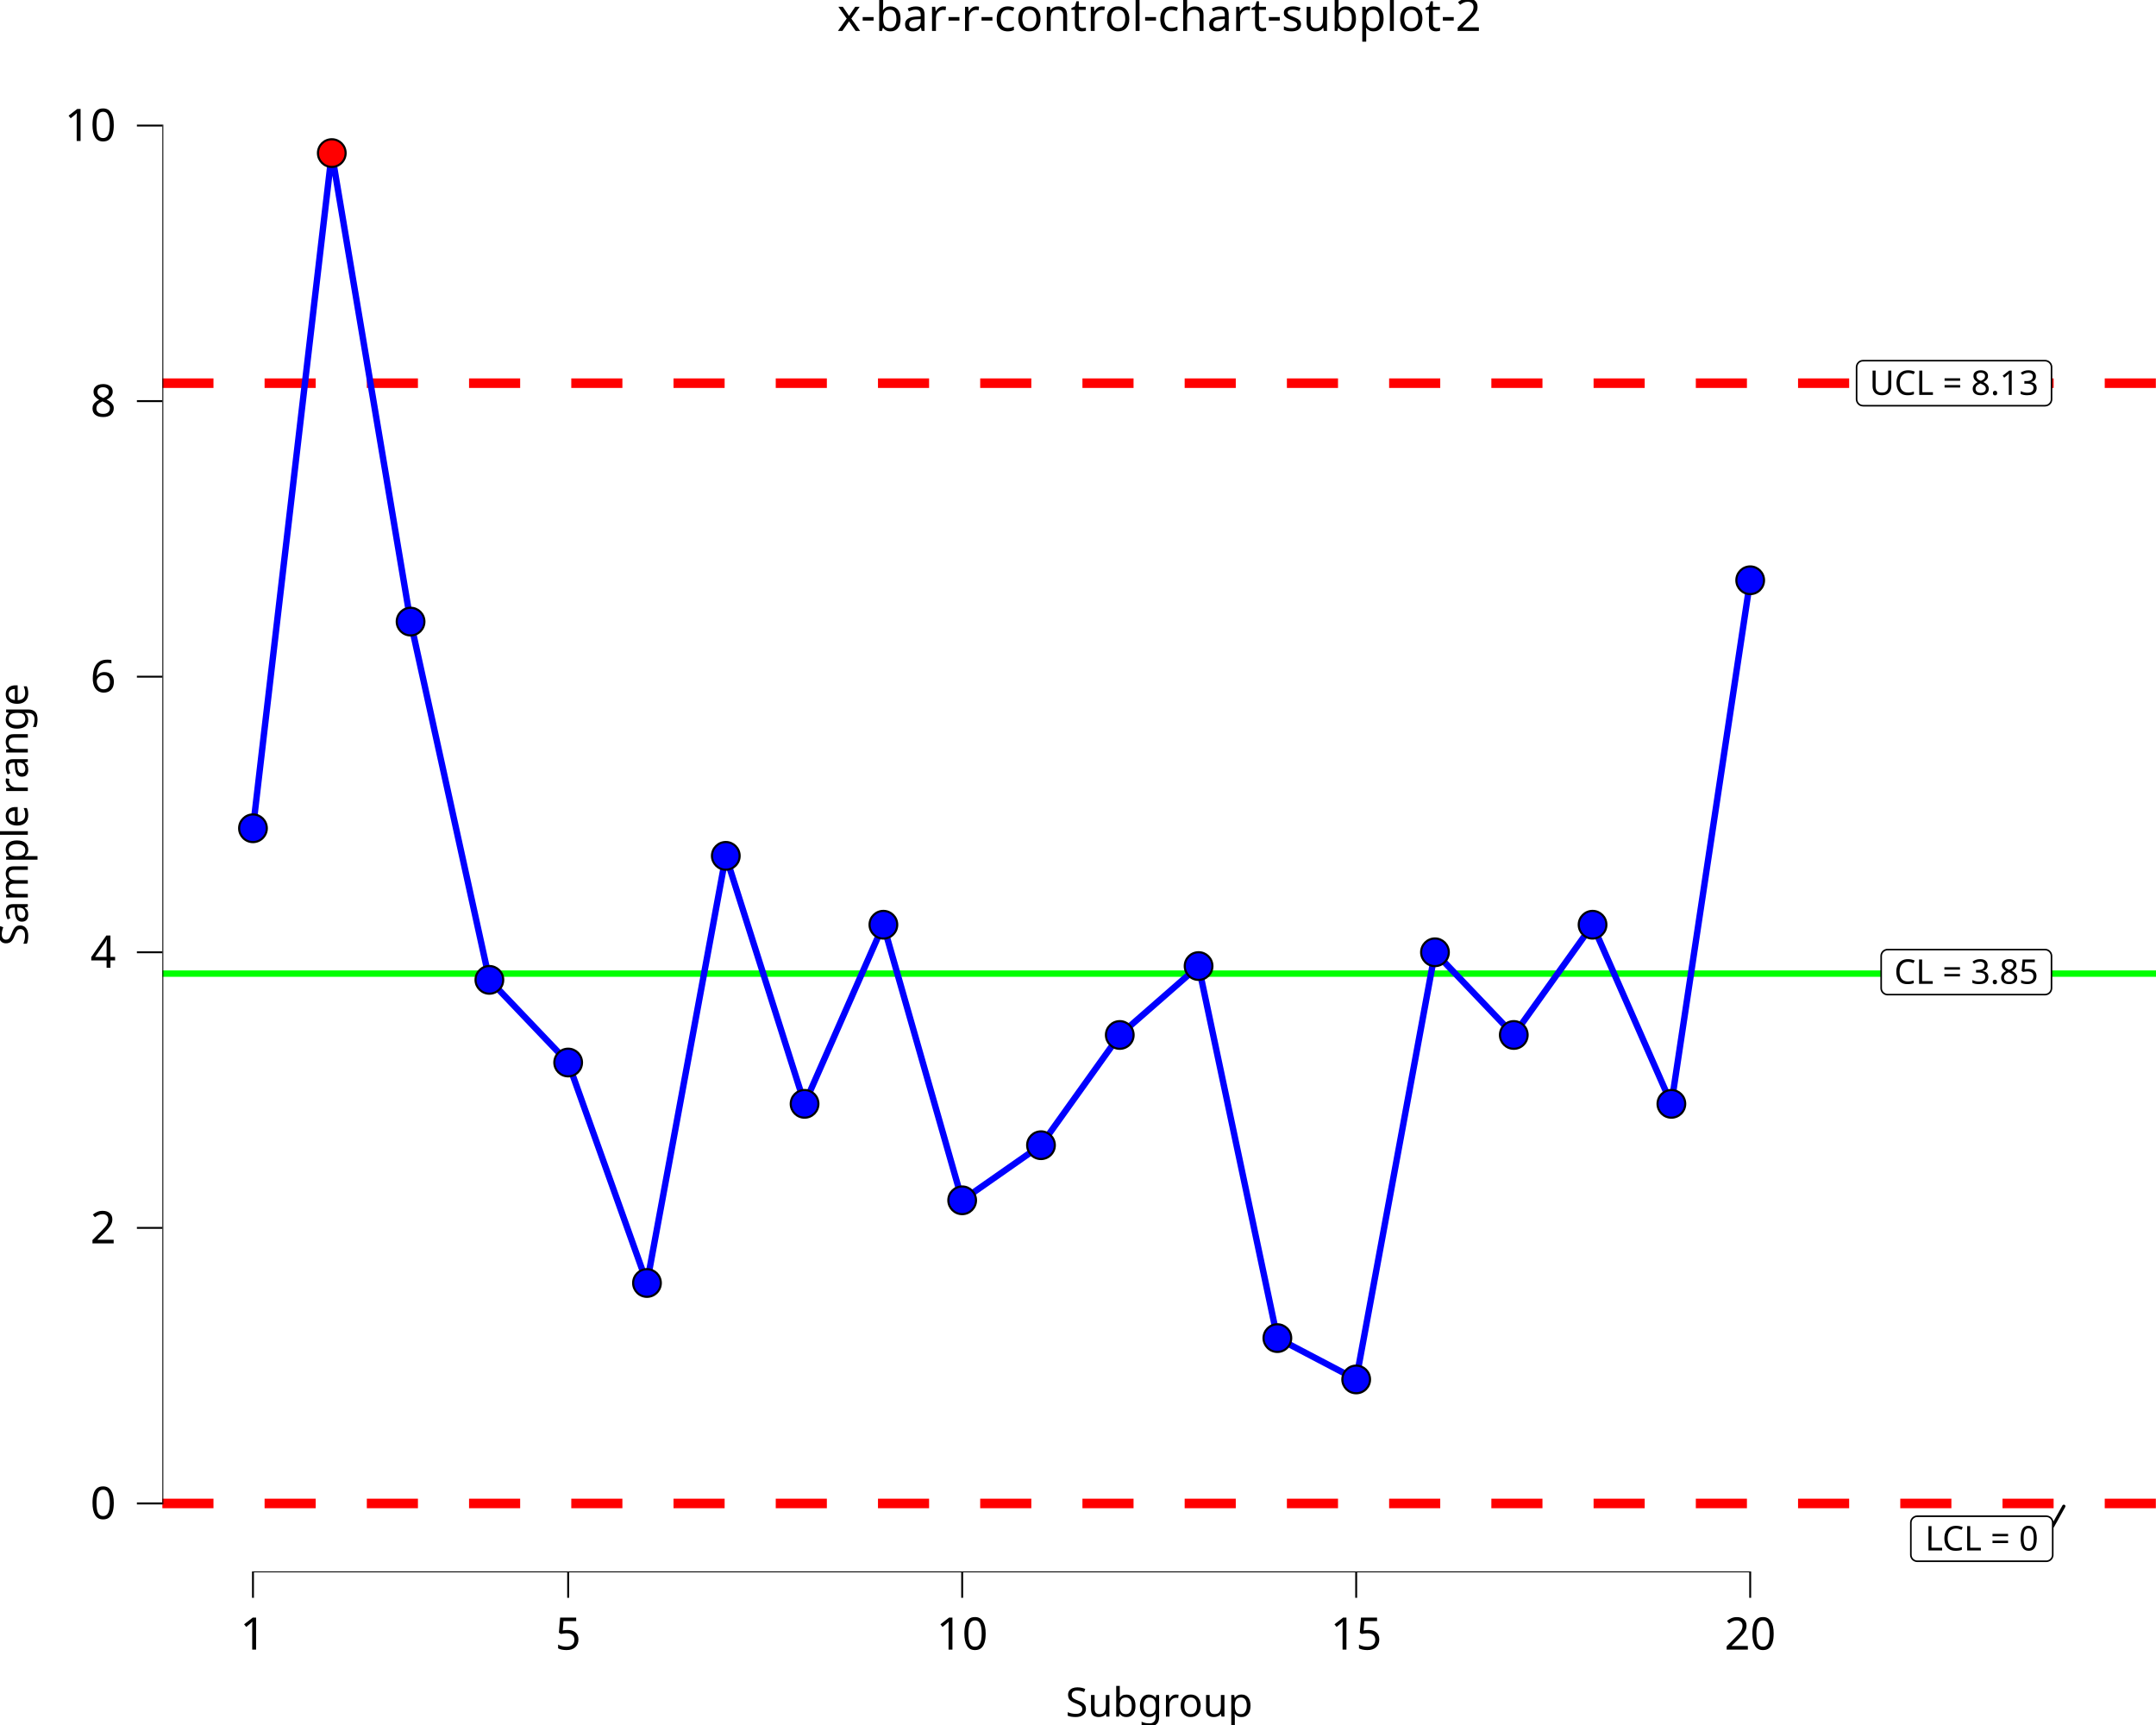
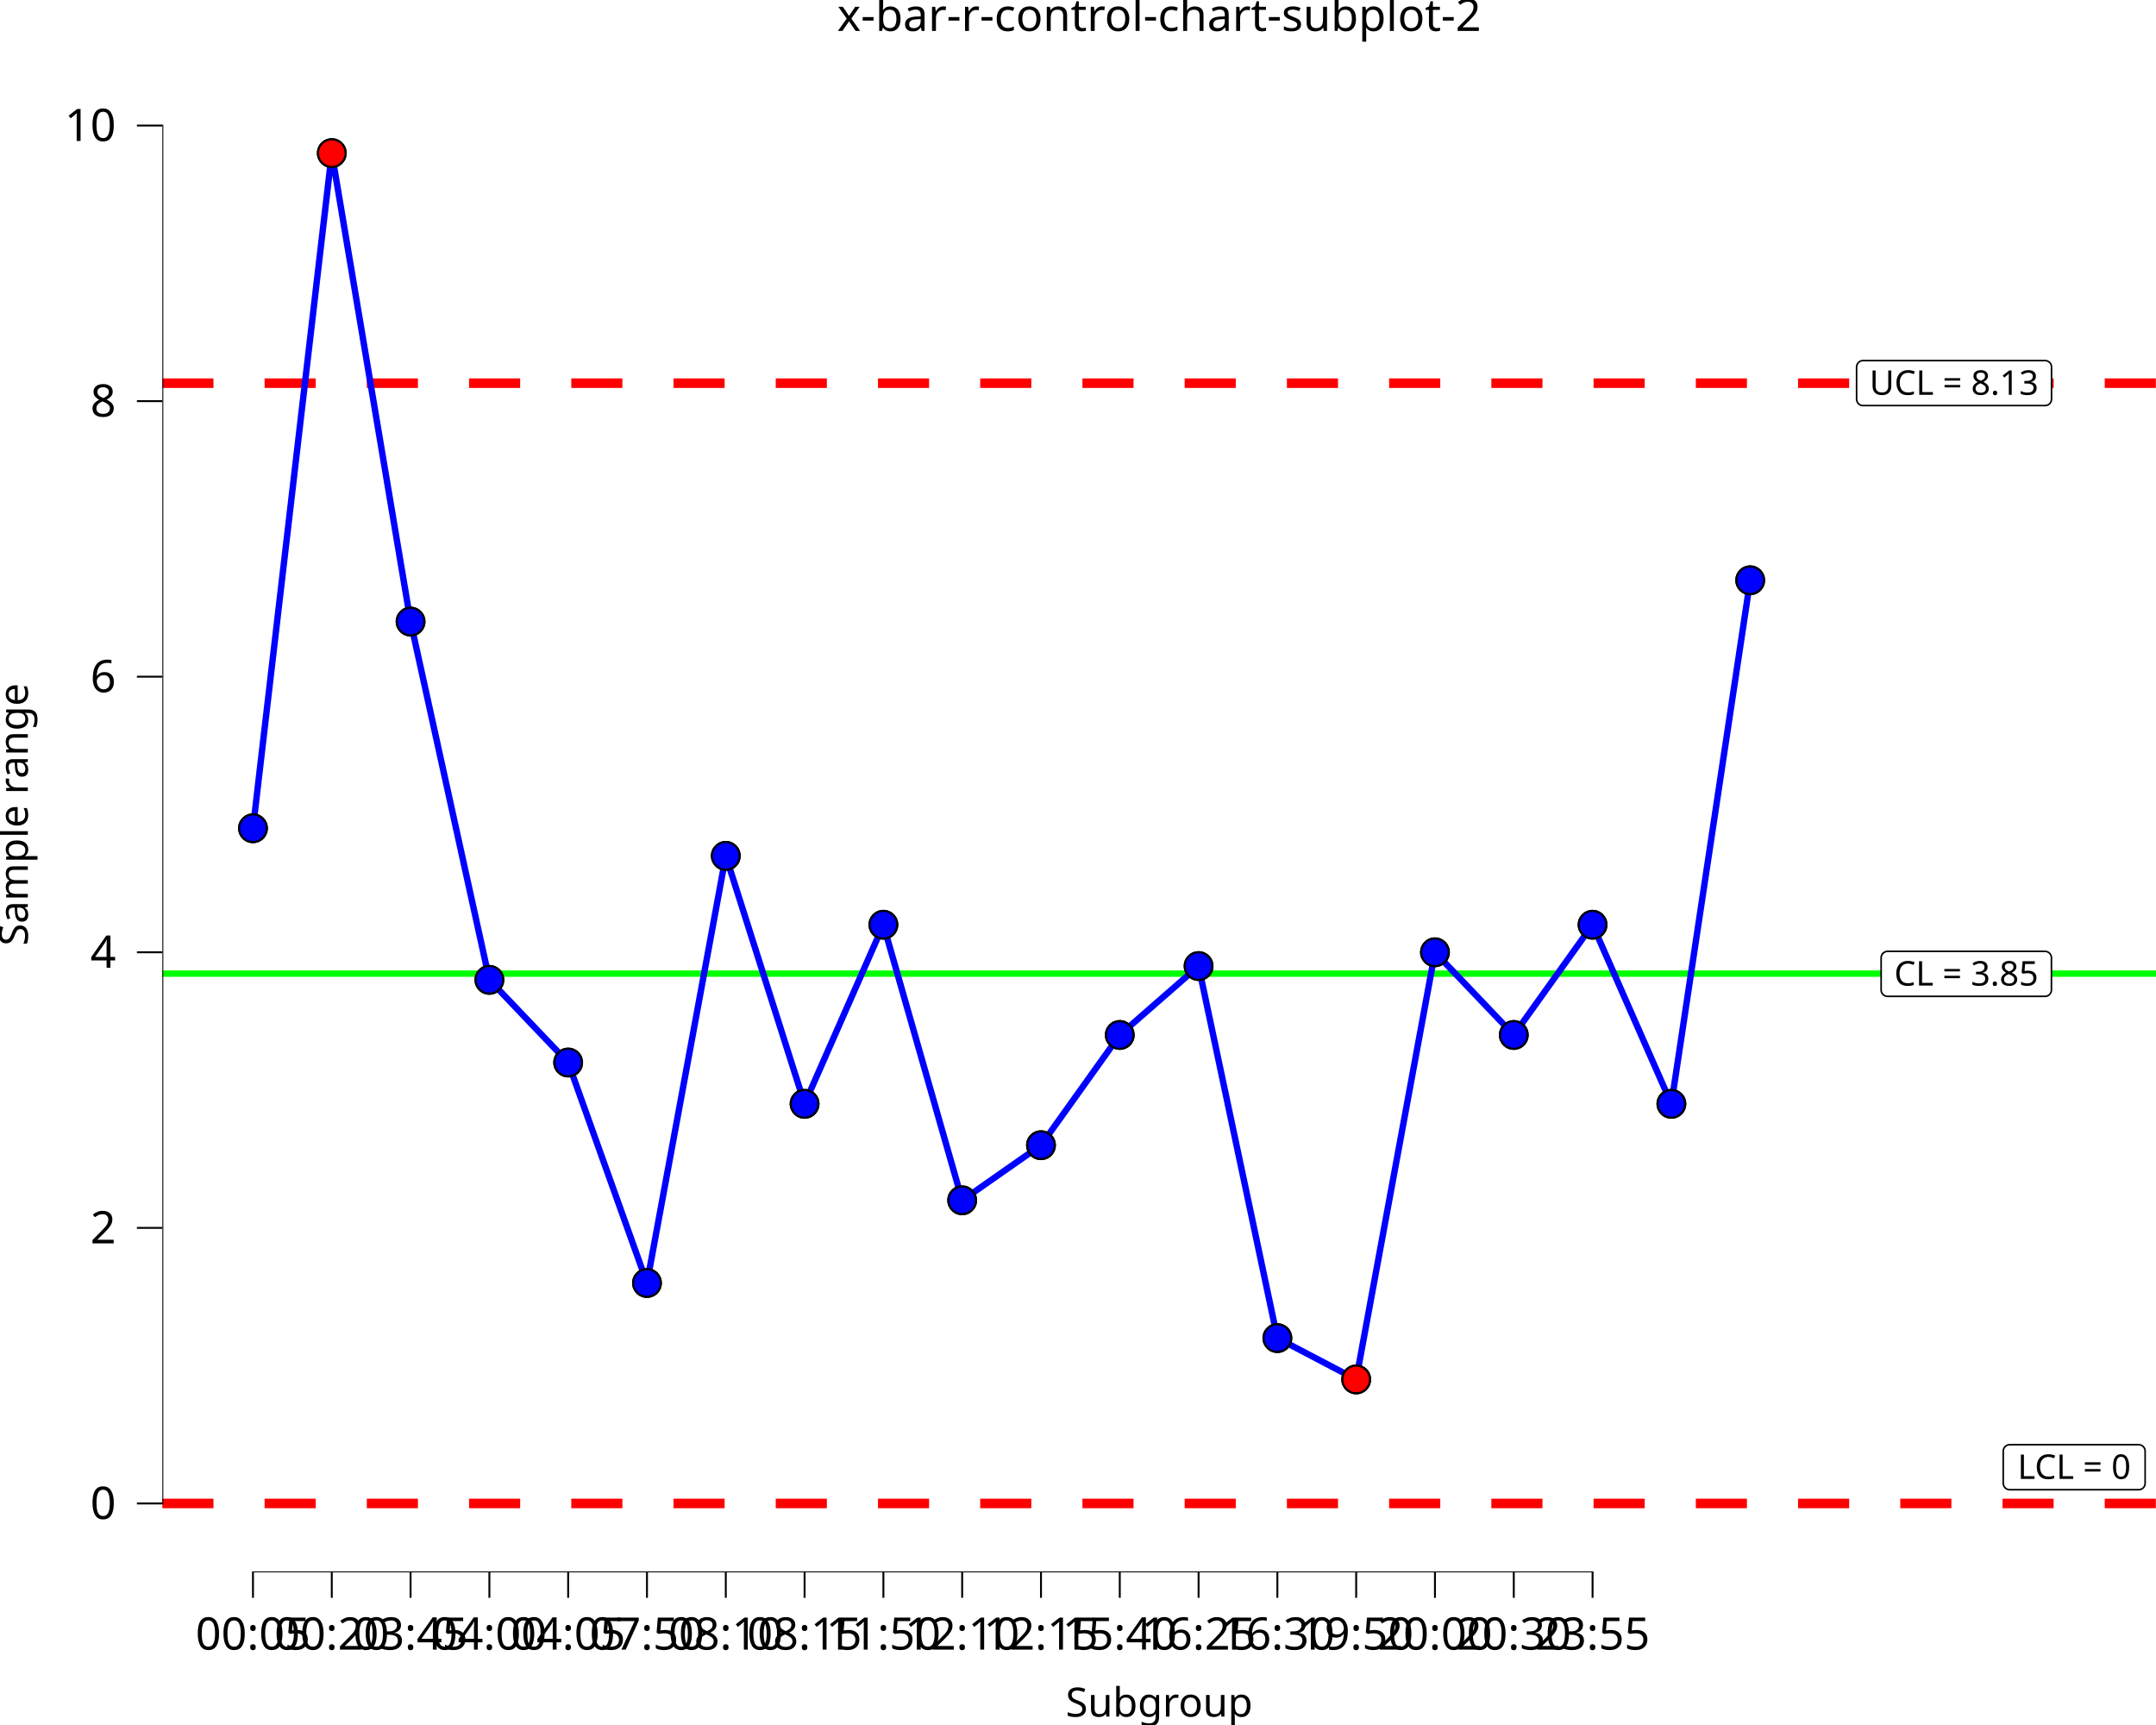
<svg xmlns="http://www.w3.org/2000/svg" class="svglite" data-engine-version="2.0" width="720.00pt" height="576.00pt" viewBox="0 0 720.00 576.00">
  <defs>
    <style type="text/css">
    .svglite line, .svglite polyline, .svglite polygon, .svglite path, .svglite rect, .svglite circle {
      fill: none;
      stroke: #000000;
      stroke-linecap: round;
      stroke-linejoin: round;
      stroke-miterlimit: 10.00;
    }
  </style>
  </defs>
  <rect width="100%" height="100%" style="stroke: none; fill: #FFFFFF;" />
  <defs>
    <clipPath id="cpMC4wMHw3MjAuMDB8MC4wMHw1NzYuMDA=">
      <rect x="0.00" y="0.00" width="720.00" height="576.00" />
    </clipPath>
  </defs>
  <g clip-path="url(#cpMC4wMHw3MjAuMDB8MC4wMHw1NzYuMDA=)">
    <rect x="0.00" y="0.00" width="720.00" height="576.00" style="stroke-width: 10.67; stroke: none;" />
  </g>
  <defs>
    <clipPath id="cpNTQuMjJ8NzIwLjAwfDE4LjkyfDUyNS4wMw==">
      <rect x="54.22" y="18.92" width="665.78" height="506.11" />
    </clipPath>
  </defs>
  <g clip-path="url(#cpNTQuMjJ8NzIwLjAwfDE4LjkyfDUyNS4wMw==)">
    <rect x="54.22" y="18.92" width="665.78" height="506.11" style="stroke-width: 10.67; stroke: none;" />
    <line x1="54.22" y1="325.11" x2="720.00" y2="325.11" style="stroke-width: 2.13; stroke: #00FF00; stroke-linecap: butt;" />
    <line x1="54.22" y1="127.95" x2="720.00" y2="127.95" style="stroke-width: 3.20; stroke: #FF0000; stroke-dasharray: 17.07,17.07; stroke-linecap: butt;" />
    <line x1="54.22" y1="502.02" x2="720.00" y2="502.02" style="stroke-width: 3.20; stroke: #FF0000; stroke-dasharray: 17.07,17.07; stroke-linecap: butt;" />
-     <line x1="685.51" y1="509.58" x2="689.22" y2="502.95" style="stroke-width: 1.07;" />
-     <polygon points="630.38,332.11 682.94,332.11 682.85,332.11 683.20,332.09 683.54,332.02 683.86,331.90 684.17,331.73 684.43,331.51 684.67,331.25 684.85,330.95 684.99,330.63 685.07,330.30 685.10,329.95 685.10,329.95 685.10,319.24 685.10,319.24 685.07,318.89 684.99,318.55 684.85,318.23 684.67,317.94 684.43,317.68 684.17,317.46 683.86,317.28 683.54,317.16 683.20,317.09 682.94,317.08 630.38,317.08 630.64,317.09 630.29,317.08 629.95,317.12 629.61,317.22 629.30,317.37 629.01,317.56 628.76,317.80 628.55,318.08 628.39,318.39 628.28,318.72 628.23,319.06 628.22,319.24 628.22,329.95 628.23,329.77 628.23,330.12 628.28,330.47 628.39,330.80 628.55,331.10 628.76,331.38 629.01,331.62 629.30,331.82 629.61,331.97 629.95,332.07 630.29,332.11 " style="stroke-width: 0.53; fill: #FFFFFF;" />
-     <text x="656.66" y="328.51" text-anchor="middle" style="font-size: 11.38px; font-family: sans;" textLength="49.68px" lengthAdjust="spacingAndGlyphs">CL = 3.85</text>
-     <polygon points="622.17,135.47 682.95,135.47 682.87,135.46 683.21,135.45 683.55,135.38 683.88,135.26 684.18,135.08 684.45,134.86 684.68,134.60 684.87,134.31 685.00,133.99 685.09,133.65 685.11,133.31 685.11,133.31 685.11,122.59 685.11,122.59 685.09,122.25 685.00,121.91 684.87,121.59 684.68,121.30 684.45,121.04 684.18,120.82 683.88,120.64 683.55,120.52 683.21,120.45 682.95,120.43 622.17,120.43 622.43,120.45 622.09,120.44 621.74,120.48 621.41,120.57 621.09,120.72 620.81,120.92 620.56,121.16 620.35,121.44 620.19,121.75 620.08,122.08 620.02,122.42 620.01,122.59 620.01,133.31 620.02,133.13 620.02,133.48 620.08,133.82 620.19,134.15 620.35,134.46 620.56,134.74 620.81,134.98 621.09,135.18 621.41,135.33 621.74,135.42 622.09,135.46 " style="stroke-width: 0.53; fill: #FFFFFF;" />
-     <text x="652.56" y="131.87" text-anchor="middle" style="font-size: 11.38px; font-family: sans;" textLength="57.90px" lengthAdjust="spacingAndGlyphs">UCL = 8.13</text>
-     <polygon points="640.29,521.32 683.35,521.32 683.27,521.32 683.62,521.31 683.96,521.24 684.28,521.11 684.58,520.94 684.85,520.72 685.08,520.46 685.27,520.17 685.40,519.85 685.49,519.51 685.51,519.16 685.51,519.16 685.51,508.45 685.51,508.45 685.49,508.10 685.40,507.77 685.27,507.45 685.08,507.15 684.85,506.89 684.58,506.67 684.28,506.50 683.96,506.38 683.62,506.31 683.35,506.29 640.29,506.29 640.55,506.31 640.20,506.29 639.86,506.33 639.52,506.43 639.21,506.58 638.92,506.78 638.67,507.02 638.46,507.30 638.30,507.60 638.19,507.93 638.14,508.28 638.13,508.45 638.13,519.16 638.14,518.99 638.14,519.34 638.19,519.68 638.30,520.01 638.46,520.32 638.67,520.60 638.92,520.84 639.21,521.03 639.52,521.18 639.86,521.28 640.20,521.32 " style="stroke-width: 0.53; fill: #FFFFFF;" />
-     <text x="661.82" y="517.72" text-anchor="middle" style="font-size: 11.38px; font-family: sans;" textLength="40.19px" lengthAdjust="spacingAndGlyphs">LCL = 0</text>
+     <polygon points="630.37,332.70 682.92,332.70 682.84,332.70 683.18,332.68 683.53,332.61 683.85,332.49 684.15,332.32 684.42,332.10 684.65,331.84 684.84,331.54 684.97,331.22 685.06,330.89 685.08,330.54 685.08,330.54 685.08,319.83 685.08,319.83 685.06,319.48 684.97,319.14 684.84,318.82 684.65,318.53 684.42,318.27 684.15,318.05 683.85,317.88 683.53,317.75 683.18,317.68 682.92,317.67 630.37,317.67 630.63,317.68 630.28,317.67 629.93,317.71 629.60,317.81 629.29,317.96 629.00,318.15 628.75,318.40 628.54,318.67 628.38,318.98 628.27,319.31 628.21,319.65 628.21,319.83 628.21,330.54 628.21,330.37 628.21,330.71 628.27,331.06 628.38,331.39 628.54,331.69 628.75,331.97 629.00,332.21 629.29,332.41 629.60,332.56 629.93,332.66 630.28,332.70 " style="stroke-width: 0.53; fill: #FFFFFF;" />
+     <text x="656.65" y="329.10" text-anchor="middle" style="font-size: 11.38px; font-family: sans;" textLength="49.68px" lengthAdjust="spacingAndGlyphs">CL = 3.85</text>
+     <polygon points="622.17,135.43 682.95,135.43 682.87,135.43 683.21,135.42 683.55,135.35 683.88,135.22 684.18,135.05 684.45,134.83 684.68,134.57 684.87,134.28 685.00,133.96 685.09,133.62 685.11,133.27 685.11,133.27 685.11,122.56 685.11,122.56 685.09,122.21 685.00,121.88 684.87,121.56 684.68,121.26 684.45,121.00 684.18,120.78 683.88,120.61 683.55,120.49 683.21,120.42 682.95,120.40 622.17,120.40 622.43,120.42 622.09,120.40 621.74,120.44 621.41,120.54 621.09,120.69 620.81,120.89 620.56,121.13 620.35,121.41 620.19,121.71 620.08,122.04 620.02,122.39 620.01,122.56 620.01,133.27 620.02,133.10 620.02,133.45 620.08,133.79 620.19,134.12 620.35,134.43 620.56,134.70 620.81,134.95 621.09,135.14 621.41,135.29 621.74,135.39 622.09,135.43 " style="stroke-width: 0.53; fill: #FFFFFF;" />
+     <text x="652.56" y="131.83" text-anchor="middle" style="font-size: 11.38px; font-family: sans;" textLength="57.90px" lengthAdjust="spacingAndGlyphs">UCL = 8.13</text>
+     <polygon points="671.14,497.43 714.21,497.43 714.12,497.43 714.47,497.42 714.81,497.35 715.14,497.23 715.44,497.05 715.71,496.83 715.94,496.57 716.12,496.28 716.26,495.96 716.34,495.62 716.37,495.27 716.37,495.27 716.37,484.56 716.37,484.56 716.34,484.22 716.26,483.88 716.12,483.56 715.94,483.26 715.71,483.00 715.44,482.78 715.14,482.61 714.81,482.49 714.47,482.42 714.21,482.40 671.14,482.40 671.41,482.42 671.06,482.40 670.71,482.45 670.38,482.54 670.06,482.69 669.78,482.89 669.53,483.13 669.32,483.41 669.16,483.72 669.05,484.05 668.99,484.39 668.98,484.56 668.98,495.27 668.99,495.10 668.99,495.45 669.05,495.79 669.16,496.12 669.32,496.43 669.53,496.71 669.78,496.95 670.06,497.15 670.38,497.29 670.71,497.39 671.06,497.43 " style="stroke-width: 0.53; fill: #FFFFFF;" />
+     <text x="692.68" y="493.83" text-anchor="middle" style="font-size: 11.38px; font-family: sans;" textLength="40.19px" lengthAdjust="spacingAndGlyphs">LCL = 0</text>
    <polyline points="84.48,276.57 110.80,51.12 137.11,207.56 163.43,327.19 189.74,354.79 216.06,428.41 242.38,285.78 268.69,368.59 295.01,308.78 321.32,400.80 347.64,382.40 373.95,345.59 400.27,322.58 426.58,446.81 452.90,460.61 479.21,317.98 505.53,345.59 531.84,308.78 558.16,368.59 584.48,193.76 " style="stroke-width: 2.13; stroke: #0000FF; stroke-linecap: butt;" />
    <circle cx="84.48" cy="276.57" r="4.62" style="stroke-width: 0.71; fill: #0000FF;" />
    <circle cx="110.80" cy="51.12" r="4.62" style="stroke-width: 0.71; fill: #FF0000;" />
    <circle cx="137.11" cy="207.56" r="4.62" style="stroke-width: 0.71; fill: #0000FF;" />
    <circle cx="163.43" cy="327.19" r="4.62" style="stroke-width: 0.71; fill: #0000FF;" />
    <circle cx="189.74" cy="354.79" r="4.62" style="stroke-width: 0.71; fill: #0000FF;" />
    <circle cx="216.06" cy="428.41" r="4.62" style="stroke-width: 0.71; fill: #0000FF;" />
    <circle cx="242.38" cy="285.78" r="4.62" style="stroke-width: 0.71; fill: #0000FF;" />
    <circle cx="268.69" cy="368.59" r="4.62" style="stroke-width: 0.71; fill: #0000FF;" />
    <circle cx="295.01" cy="308.78" r="4.62" style="stroke-width: 0.71; fill: #0000FF;" />
    <circle cx="321.32" cy="400.80" r="4.62" style="stroke-width: 0.71; fill: #0000FF;" />
    <circle cx="347.64" cy="382.40" r="4.62" style="stroke-width: 0.71; fill: #0000FF;" />
    <circle cx="373.95" cy="345.59" r="4.62" style="stroke-width: 0.71; fill: #0000FF;" />
    <circle cx="400.27" cy="322.58" r="4.62" style="stroke-width: 0.71; fill: #0000FF;" />
    <circle cx="426.58" cy="446.81" r="4.62" style="stroke-width: 0.71; fill: #0000FF;" />
    <circle cx="452.90" cy="460.61" r="4.62" style="stroke-width: 0.71; fill: #0000FF;" />
    <circle cx="479.21" cy="317.98" r="4.62" style="stroke-width: 0.71; fill: #0000FF;" />
    <circle cx="505.53" cy="345.59" r="4.62" style="stroke-width: 0.71; fill: #0000FF;" />
    <circle cx="531.84" cy="308.78" r="4.62" style="stroke-width: 0.71; fill: #0000FF;" />
    <circle cx="558.16" cy="368.59" r="4.62" style="stroke-width: 0.71; fill: #0000FF;" />
    <circle cx="584.48" cy="193.76" r="4.62" style="stroke-width: 0.71; fill: #0000FF;" />
-     <line x1="84.16" y1="525.03" x2="584.79" y2="525.03" style="stroke-width: 0.64; stroke-linecap: butt;" />
+     <line x1="84.16" y1="525.03" x2="532.16" y2="525.03" style="stroke-width: 0.64; stroke-linecap: butt;" />
    <line x1="54.22" y1="502.34" x2="54.22" y2="41.60" style="stroke-width: 0.64; stroke-linecap: butt;" />
+     <circle cx="84.48" cy="276.57" r="4.62" style="stroke-width: 0.71; fill: #0000FF;" />
+     <circle cx="110.80" cy="51.12" r="4.62" style="stroke-width: 0.71; fill: #FF0000;" />
+     <circle cx="137.11" cy="207.56" r="4.62" style="stroke-width: 0.71; fill: #0000FF;" />
+     <circle cx="163.43" cy="327.19" r="4.62" style="stroke-width: 0.71; fill: #0000FF;" />
+     <circle cx="189.74" cy="354.79" r="4.62" style="stroke-width: 0.71; fill: #0000FF;" />
+     <circle cx="216.06" cy="428.41" r="4.62" style="stroke-width: 0.71; fill: #0000FF;" />
+     <circle cx="242.38" cy="285.78" r="4.62" style="stroke-width: 0.71; fill: #0000FF;" />
+     <circle cx="268.69" cy="368.59" r="4.62" style="stroke-width: 0.71; fill: #0000FF;" />
+     <circle cx="295.01" cy="308.78" r="4.62" style="stroke-width: 0.71; fill: #0000FF;" />
+     <circle cx="321.32" cy="400.80" r="4.62" style="stroke-width: 0.71; fill: #0000FF;" />
+     <circle cx="347.64" cy="382.40" r="4.62" style="stroke-width: 0.71; fill: #0000FF;" />
+     <circle cx="373.95" cy="345.59" r="4.62" style="stroke-width: 0.71; fill: #0000FF;" />
+     <circle cx="400.27" cy="322.58" r="4.62" style="stroke-width: 0.71; fill: #0000FF;" />
+     <circle cx="426.58" cy="446.81" r="4.62" style="stroke-width: 0.71; fill: #0000FF;" />
+     <circle cx="452.90" cy="460.61" r="4.62" style="stroke-width: 0.71; fill: #FF0000;" />
+     <circle cx="479.21" cy="317.98" r="4.62" style="stroke-width: 0.71; fill: #0000FF;" />
+     <circle cx="505.53" cy="345.59" r="4.62" style="stroke-width: 0.71; fill: #0000FF;" />
+     <circle cx="531.84" cy="308.78" r="4.62" style="stroke-width: 0.71; fill: #0000FF;" />
+     <circle cx="558.16" cy="368.59" r="4.62" style="stroke-width: 0.71; fill: #0000FF;" />
+     <circle cx="584.48" cy="193.76" r="4.62" style="stroke-width: 0.71; fill: #0000FF;" />
    <rect x="54.22" y="18.92" width="665.78" height="506.11" style="stroke-width: 0.00; stroke: none;" />
  </g>
  <g clip-path="url(#cpMC4wMHw3MjAuMDB8MC4wMHw1NzYuMDA=)">
    <polyline points="54.22,525.03 54.22,18.92 " style="stroke-width: 0.00; stroke: none; stroke-linecap: butt;" />
    <text x="38.74" y="507.19" text-anchor="end" style="font-size: 15.00px; font-family: sans;" textLength="8.34px" lengthAdjust="spacingAndGlyphs">0</text>
    <text x="38.74" y="415.17" text-anchor="end" style="font-size: 15.00px; font-family: sans;" textLength="8.34px" lengthAdjust="spacingAndGlyphs">2</text>
    <text x="38.74" y="323.14" text-anchor="end" style="font-size: 15.00px; font-family: sans;" textLength="8.34px" lengthAdjust="spacingAndGlyphs">4</text>
    <text x="38.74" y="231.12" text-anchor="end" style="font-size: 15.00px; font-family: sans;" textLength="8.34px" lengthAdjust="spacingAndGlyphs">6</text>
    <text x="38.74" y="139.10" text-anchor="end" style="font-size: 15.00px; font-family: sans;" textLength="8.34px" lengthAdjust="spacingAndGlyphs">8</text>
    <text x="38.74" y="47.08" text-anchor="end" style="font-size: 15.00px; font-family: sans;" textLength="16.69px" lengthAdjust="spacingAndGlyphs">10</text>
    <polyline points="45.72,502.02 54.22,502.02 " style="stroke-width: 0.64; stroke-linecap: butt;" />
    <polyline points="45.72,410.00 54.22,410.00 " style="stroke-width: 0.64; stroke-linecap: butt;" />
    <polyline points="45.72,317.98 54.22,317.98 " style="stroke-width: 0.64; stroke-linecap: butt;" />
    <polyline points="45.72,225.96 54.22,225.96 " style="stroke-width: 0.64; stroke-linecap: butt;" />
    <polyline points="45.72,133.94 54.22,133.94 " style="stroke-width: 0.64; stroke-linecap: butt;" />
    <polyline points="45.72,41.92 54.22,41.92 " style="stroke-width: 0.64; stroke-linecap: butt;" />
    <polyline points="54.22,525.03 720.00,525.03 " style="stroke-width: 0.00; stroke: none; stroke-linecap: butt;" />
    <polyline points="84.48,533.53 84.48,525.03 " style="stroke-width: 0.64; stroke-linecap: butt;" />
+     <polyline points="110.80,533.53 110.80,525.03 " style="stroke-width: 0.64; stroke-linecap: butt;" />
+     <polyline points="137.11,533.53 137.11,525.03 " style="stroke-width: 0.64; stroke-linecap: butt;" />
+     <polyline points="163.43,533.53 163.43,525.03 " style="stroke-width: 0.64; stroke-linecap: butt;" />
    <polyline points="189.74,533.53 189.74,525.03 " style="stroke-width: 0.64; stroke-linecap: butt;" />
+     <polyline points="216.06,533.53 216.06,525.03 " style="stroke-width: 0.64; stroke-linecap: butt;" />
+     <polyline points="242.38,533.53 242.38,525.03 " style="stroke-width: 0.64; stroke-linecap: butt;" />
+     <polyline points="268.69,533.53 268.69,525.03 " style="stroke-width: 0.64; stroke-linecap: butt;" />
+     <polyline points="295.01,533.53 295.01,525.03 " style="stroke-width: 0.64; stroke-linecap: butt;" />
    <polyline points="321.32,533.53 321.32,525.03 " style="stroke-width: 0.64; stroke-linecap: butt;" />
+     <polyline points="347.64,533.53 347.64,525.03 " style="stroke-width: 0.64; stroke-linecap: butt;" />
+     <polyline points="373.95,533.53 373.95,525.03 " style="stroke-width: 0.64; stroke-linecap: butt;" />
+     <polyline points="400.27,533.53 400.27,525.03 " style="stroke-width: 0.64; stroke-linecap: butt;" />
+     <polyline points="426.58,533.53 426.58,525.03 " style="stroke-width: 0.64; stroke-linecap: butt;" />
    <polyline points="452.90,533.53 452.90,525.03 " style="stroke-width: 0.64; stroke-linecap: butt;" />
-     <polyline points="584.48,533.53 584.48,525.03 " style="stroke-width: 0.64; stroke-linecap: butt;" />
-     <text x="84.48" y="550.83" text-anchor="middle" style="font-size: 15.00px; font-family: sans;" textLength="8.34px" lengthAdjust="spacingAndGlyphs">1</text>
-     <text x="189.74" y="550.83" text-anchor="middle" style="font-size: 15.00px; font-family: sans;" textLength="8.34px" lengthAdjust="spacingAndGlyphs">5</text>
-     <text x="321.32" y="550.83" text-anchor="middle" style="font-size: 15.00px; font-family: sans;" textLength="16.69px" lengthAdjust="spacingAndGlyphs">10</text>
-     <text x="452.90" y="550.83" text-anchor="middle" style="font-size: 15.00px; font-family: sans;" textLength="16.69px" lengthAdjust="spacingAndGlyphs">15</text>
-     <text x="584.48" y="550.83" text-anchor="middle" style="font-size: 15.00px; font-family: sans;" textLength="16.69px" lengthAdjust="spacingAndGlyphs">20</text>
+     <polyline points="479.21,533.53 479.21,525.03 " style="stroke-width: 0.64; stroke-linecap: butt;" />
+     <polyline points="505.53,533.53 505.53,525.03 " style="stroke-width: 0.64; stroke-linecap: butt;" />
+     <polyline points="531.84,533.53 531.84,525.03 " style="stroke-width: 0.64; stroke-linecap: butt;" />
+     <text x="84.48" y="550.83" text-anchor="middle" style="font-size: 15.00px; font-family: sans;" textLength="37.54px" lengthAdjust="spacingAndGlyphs">00:05</text>
+     <text x="110.80" y="550.83" text-anchor="middle" style="font-size: 15.00px; font-family: sans;" textLength="37.54px" lengthAdjust="spacingAndGlyphs">00:20</text>
+     <text x="137.11" y="550.83" text-anchor="middle" style="font-size: 15.00px; font-family: sans;" textLength="37.54px" lengthAdjust="spacingAndGlyphs">03:45</text>
+     <text x="163.43" y="550.83" text-anchor="middle" style="font-size: 15.00px; font-family: sans;" textLength="37.54px" lengthAdjust="spacingAndGlyphs">04:00</text>
+     <text x="189.74" y="550.83" text-anchor="middle" style="font-size: 15.00px; font-family: sans;" textLength="37.54px" lengthAdjust="spacingAndGlyphs">04:05</text>
+     <text x="216.06" y="550.83" text-anchor="middle" style="font-size: 15.00px; font-family: sans;" textLength="37.54px" lengthAdjust="spacingAndGlyphs">07:50</text>
+     <text x="242.38" y="550.83" text-anchor="middle" style="font-size: 15.00px; font-family: sans;" textLength="37.54px" lengthAdjust="spacingAndGlyphs">08:10</text>
+     <text x="268.69" y="550.83" text-anchor="middle" style="font-size: 15.00px; font-family: sans;" textLength="37.54px" lengthAdjust="spacingAndGlyphs">08:15</text>
+     <text x="295.01" y="550.83" text-anchor="middle" style="font-size: 15.00px; font-family: sans;" textLength="37.54px" lengthAdjust="spacingAndGlyphs">11:50</text>
+     <text x="321.32" y="550.83" text-anchor="middle" style="font-size: 15.00px; font-family: sans;" textLength="37.54px" lengthAdjust="spacingAndGlyphs">12:10</text>
+     <text x="347.64" y="550.83" text-anchor="middle" style="font-size: 15.00px; font-family: sans;" textLength="37.54px" lengthAdjust="spacingAndGlyphs">12:15</text>
+     <text x="373.95" y="550.83" text-anchor="middle" style="font-size: 15.00px; font-family: sans;" textLength="37.54px" lengthAdjust="spacingAndGlyphs">15:40</text>
+     <text x="400.27" y="550.83" text-anchor="middle" style="font-size: 15.00px; font-family: sans;" textLength="37.54px" lengthAdjust="spacingAndGlyphs">16:25</text>
+     <text x="426.58" y="550.83" text-anchor="middle" style="font-size: 15.00px; font-family: sans;" textLength="37.54px" lengthAdjust="spacingAndGlyphs">16:30</text>
+     <text x="452.90" y="550.83" text-anchor="middle" style="font-size: 15.00px; font-family: sans;" textLength="37.54px" lengthAdjust="spacingAndGlyphs">19:50</text>
+     <text x="479.21" y="550.83" text-anchor="middle" style="font-size: 15.00px; font-family: sans;" textLength="37.54px" lengthAdjust="spacingAndGlyphs">20:00</text>
+     <text x="505.53" y="550.83" text-anchor="middle" style="font-size: 15.00px; font-family: sans;" textLength="37.54px" lengthAdjust="spacingAndGlyphs">20:30</text>
+     <text x="531.84" y="550.83" text-anchor="middle" style="font-size: 15.00px; font-family: sans;" textLength="37.54px" lengthAdjust="spacingAndGlyphs">23:55</text>
    <text x="387.11" y="573.20" text-anchor="middle" style="font-size: 13.50px; font-family: sans;" textLength="58.55px" lengthAdjust="spacingAndGlyphs">Subgroup</text>
    <text transform="translate(9.29,271.97) rotate(-90)" text-anchor="middle" style="font-size: 13.50px; font-family: sans;" textLength="84.06px" lengthAdjust="spacingAndGlyphs">Sample range</text>
    <text x="387.11" y="10.32" text-anchor="middle" style="font-size: 15.00px; font-family: sans;" textLength="199.25px" lengthAdjust="spacingAndGlyphs">x-bar-r-control-chart-subplot-2</text>
  </g>
</svg>
